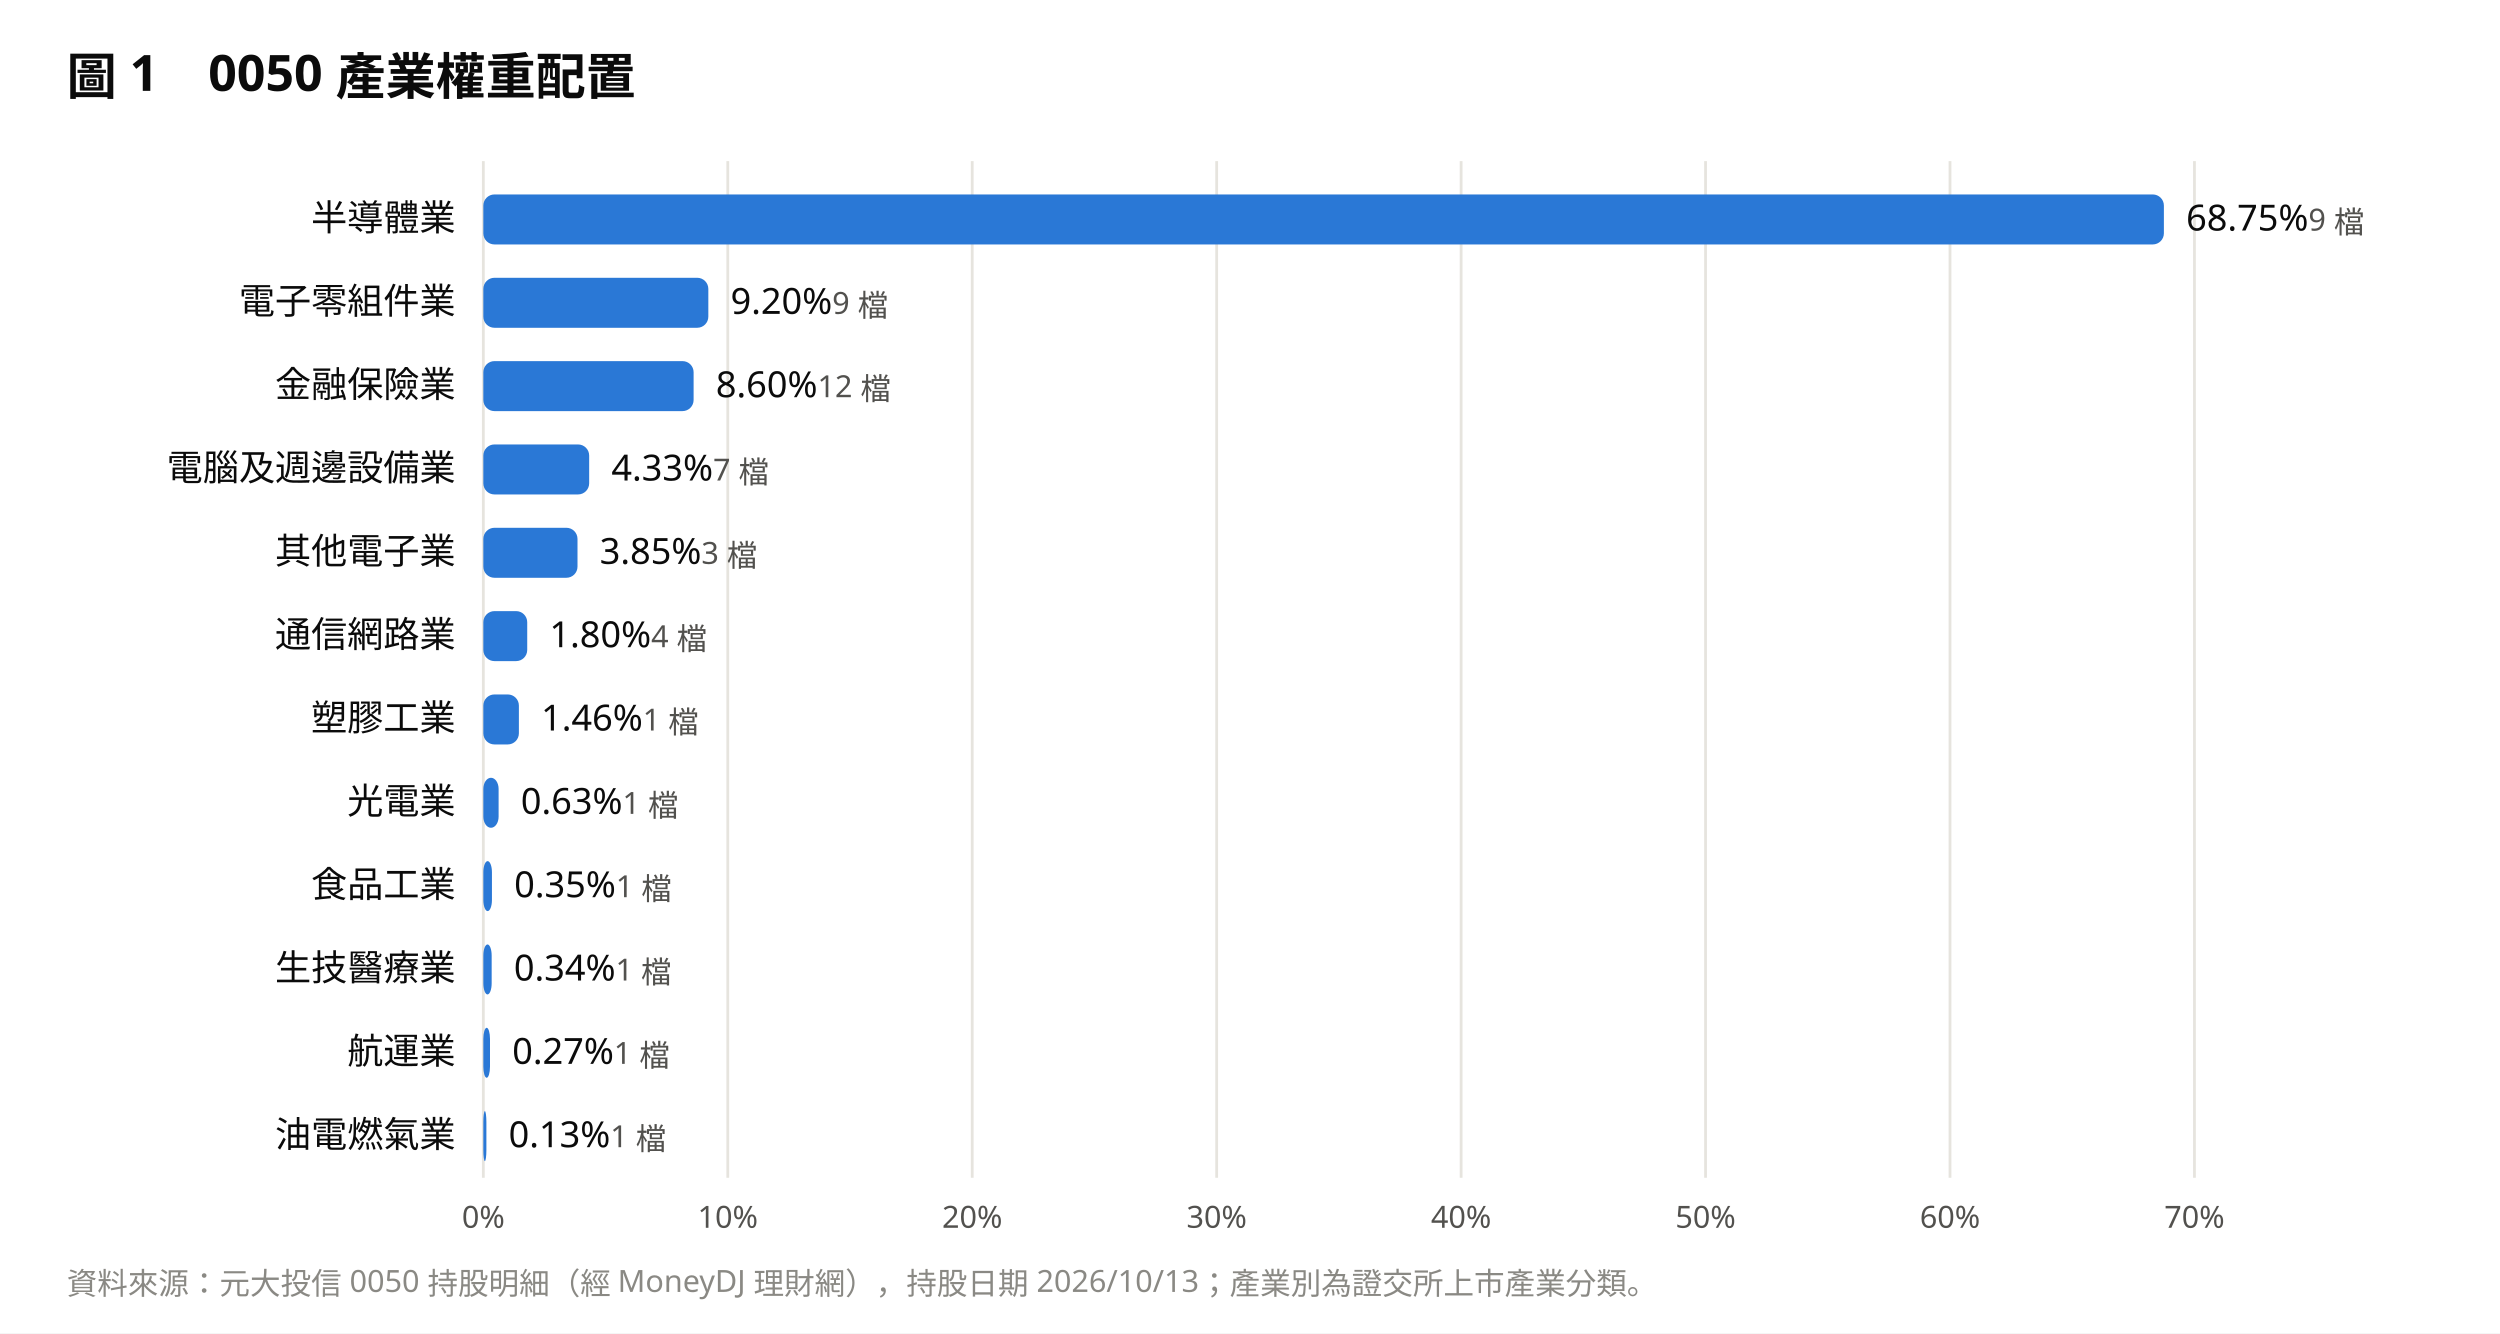
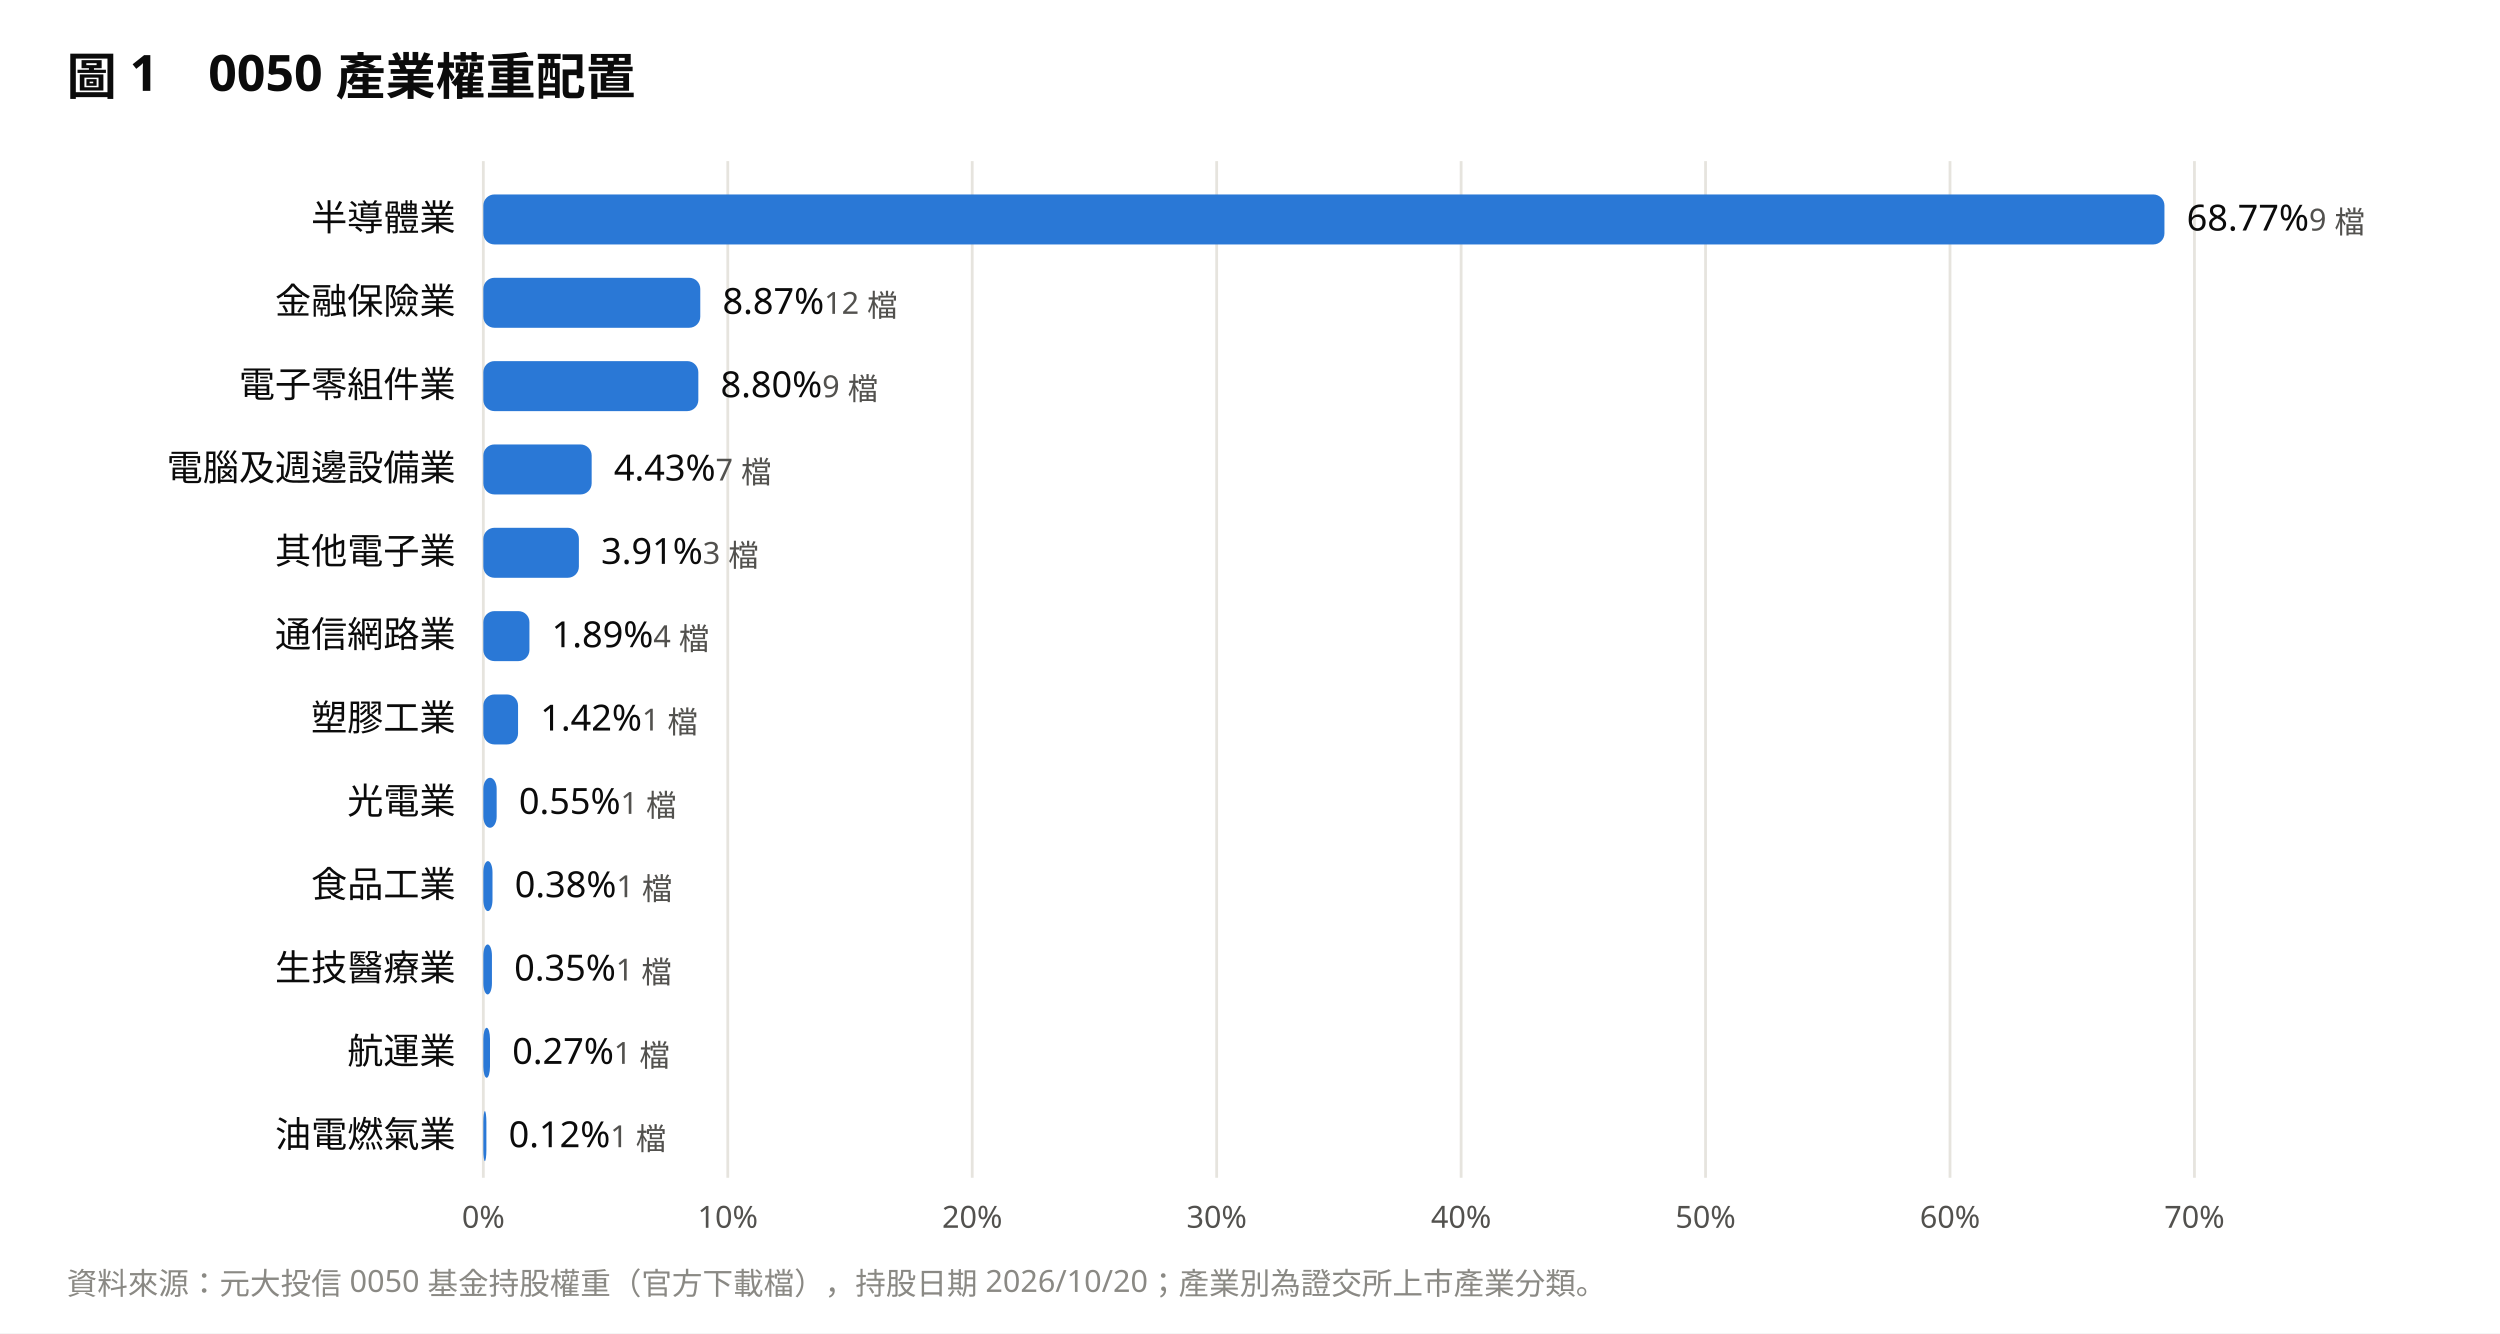
<svg xmlns="http://www.w3.org/2000/svg" viewBox="0 0 900 480" width="900" height="480" font-family="'PingFang TC','Noto Sans TC','Microsoft JhengHei','WenQuanYi Zen Hei',sans-serif" font-size="13">
  <rect width="900" height="480" fill="#ffffff" />
  <text x="24" y="34" font-size="18" font-weight="700" fill="#0b0b0b">圖 1　0050 產業權重配置</text>
  <line x1="174.0" x2="174.0" y1="58" y2="424" stroke="#e6e4de" />
  <text x="174.0" y="442" text-anchor="middle" font-size="11" fill="#52514e">0%</text>
  <line x1="262.0" x2="262.0" y1="58" y2="424" stroke="#e6e4de" />
  <text x="262.0" y="442" text-anchor="middle" font-size="11" fill="#52514e">10%</text>
  <line x1="350.0" x2="350.0" y1="58" y2="424" stroke="#e6e4de" />
  <text x="350.0" y="442" text-anchor="middle" font-size="11" fill="#52514e">20%</text>
  <line x1="438.0" x2="438.0" y1="58" y2="424" stroke="#e6e4de" />
  <text x="438.0" y="442" text-anchor="middle" font-size="11" fill="#52514e">30%</text>
  <line x1="526.0" x2="526.0" y1="58" y2="424" stroke="#e6e4de" />
  <text x="526.0" y="442" text-anchor="middle" font-size="11" fill="#52514e">40%</text>
  <line x1="614.0" x2="614.0" y1="58" y2="424" stroke="#e6e4de" />
  <text x="614.0" y="442" text-anchor="middle" font-size="11" fill="#52514e">50%</text>
  <line x1="702.0" x2="702.0" y1="58" y2="424" stroke="#e6e4de" />
  <text x="702.0" y="442" text-anchor="middle" font-size="11" fill="#52514e">60%</text>
  <line x1="790.0" x2="790.0" y1="58" y2="424" stroke="#e6e4de" />
  <text x="790.0" y="442" text-anchor="middle" font-size="11" fill="#52514e">70%</text>
  <text x="164" y="83" text-anchor="end" fill="#0b0b0b">半導體業</text>
-   <rect x="174" y="70" width="605.0" height="18" rx="4" fill="#2a78d6" />
-   <text x="787.0" y="83" fill="#0b0b0b">68.75%<tspan fill="#52514e" font-size="11">  9 檔</tspan>
+   <rect x="174" y="70" width="605.2" height="18" rx="4" fill="#2a78d6" />
+   <text x="787.2" y="83" fill="#0b0b0b">68.77%<tspan fill="#52514e" font-size="11">  9 檔</tspan>
  </text>
-   <text x="164" y="113" text-anchor="end" fill="#0b0b0b">電子零組件業</text>
-   <rect x="174" y="100" width="81.0" height="18" rx="4" fill="#2a78d6" />
-   <text x="263.0" y="113" fill="#0b0b0b">9.20%<tspan fill="#52514e" font-size="11">  9 檔</tspan>
+   <text x="164" y="113" text-anchor="end" fill="#0b0b0b">金融保險業</text>
+   <rect x="174" y="100" width="78.1" height="18" rx="4" fill="#2a78d6" />
+   <text x="260.1" y="113" fill="#0b0b0b">8.87%<tspan fill="#52514e" font-size="11">  12 檔</tspan>
  </text>
-   <text x="164" y="143" text-anchor="end" fill="#0b0b0b">金融保險業</text>
-   <rect x="174" y="130" width="75.7" height="18" rx="4" fill="#2a78d6" />
-   <text x="257.7" y="143" fill="#0b0b0b">8.60%<tspan fill="#52514e" font-size="11">  12 檔</tspan>
+   <text x="164" y="143" text-anchor="end" fill="#0b0b0b">電子零組件業</text>
+   <rect x="174" y="130" width="77.4" height="18" rx="4" fill="#2a78d6" />
+   <text x="259.4" y="143" fill="#0b0b0b">8.80%<tspan fill="#52514e" font-size="11">  9 檔</tspan>
  </text>
  <text x="164" y="173" text-anchor="end" fill="#0b0b0b">電腦及週邊設備業</text>
-   <rect x="174" y="160" width="38.1" height="18" rx="4" fill="#2a78d6" />
-   <text x="220.1" y="173" fill="#0b0b0b">4.33%<tspan fill="#52514e" font-size="11">  7 檔</tspan>
+   <rect x="174" y="160" width="39.0" height="18" rx="4" fill="#2a78d6" />
+   <text x="221.0" y="173" fill="#0b0b0b">4.43%<tspan fill="#52514e" font-size="11">  7 檔</tspan>
  </text>
  <text x="164" y="203" text-anchor="end" fill="#0b0b0b">其他電子業</text>
-   <rect x="174" y="190" width="33.9" height="18" rx="4" fill="#2a78d6" />
-   <text x="215.9" y="203" fill="#0b0b0b">3.85%<tspan fill="#52514e" font-size="11">  3 檔</tspan>
+   <rect x="174" y="190" width="34.4" height="18" rx="4" fill="#2a78d6" />
+   <text x="216.4" y="203" fill="#0b0b0b">3.91%<tspan fill="#52514e" font-size="11">  3 檔</tspan>
  </text>
  <text x="164" y="233" text-anchor="end" fill="#0b0b0b">通信網路業</text>
-   <rect x="174" y="220" width="15.8" height="18" rx="4" fill="#2a78d6" />
-   <text x="197.8" y="233" fill="#0b0b0b">1.80%<tspan fill="#52514e" font-size="11">  4 檔</tspan>
+   <rect x="174" y="220" width="16.6" height="18" rx="4" fill="#2a78d6" />
+   <text x="198.6" y="233" fill="#0b0b0b">1.89%<tspan fill="#52514e" font-size="11">  4 檔</tspan>
  </text>
  <text x="164" y="263" text-anchor="end" fill="#0b0b0b">塑膠工業</text>
-   <rect x="174" y="250" width="12.8" height="18" rx="4" fill="#2a78d6" />
-   <text x="194.8" y="263" fill="#0b0b0b">1.46%<tspan fill="#52514e" font-size="11">  1 檔</tspan>
+   <rect x="174" y="250" width="12.5" height="18" rx="4" fill="#2a78d6" />
+   <text x="194.5" y="263" fill="#0b0b0b">1.42%<tspan fill="#52514e" font-size="11">  1 檔</tspan>
  </text>
  <text x="164" y="293" text-anchor="end" fill="#0b0b0b">光電業</text>
-   <rect x="174" y="280" width="5.5" height="18" rx="4" fill="#2a78d6" />
-   <text x="187.5" y="293" fill="#0b0b0b">0.63%<tspan fill="#52514e" font-size="11">  1 檔</tspan>
+   <rect x="174" y="280" width="4.8" height="18" rx="4" fill="#2a78d6" />
+   <text x="186.8" y="293" fill="#0b0b0b">0.55%<tspan fill="#52514e" font-size="11">  1 檔</tspan>
  </text>
  <text x="164" y="323" text-anchor="end" fill="#0b0b0b">食品工業</text>
-   <rect x="174" y="310" width="3.1" height="18" rx="4" fill="#2a78d6" />
-   <text x="185.1" y="323" fill="#0b0b0b">0.35%<tspan fill="#52514e" font-size="11">  1 檔</tspan>
+   <rect x="174" y="310" width="3.3" height="18" rx="4" fill="#2a78d6" />
+   <text x="185.3" y="323" fill="#0b0b0b">0.38%<tspan fill="#52514e" font-size="11">  1 檔</tspan>
  </text>
  <text x="164" y="353" text-anchor="end" fill="#0b0b0b">生技醫療業</text>
-   <rect x="174" y="340" width="3.0" height="18" rx="4" fill="#2a78d6" />
-   <text x="185.0" y="353" fill="#0b0b0b">0.34%<tspan fill="#52514e" font-size="11">  1 檔</tspan>
+   <rect x="174" y="340" width="3.1" height="18" rx="4" fill="#2a78d6" />
+   <text x="185.1" y="353" fill="#0b0b0b">0.35%<tspan fill="#52514e" font-size="11">  1 檔</tspan>
  </text>
  <text x="164" y="383" text-anchor="end" fill="#0b0b0b">航運業</text>
  <rect x="174" y="370" width="2.4" height="18" rx="4" fill="#2a78d6" />
  <text x="184.4" y="383" fill="#0b0b0b">0.27%<tspan fill="#52514e" font-size="11">  1 檔</tspan>
  </text>
  <text x="164" y="413" text-anchor="end" fill="#0b0b0b">油電燃氣業</text>
  <rect x="174" y="400" width="1.1" height="18" rx="4" fill="#2a78d6" />
-   <text x="183.1" y="413" fill="#0b0b0b">0.13%<tspan fill="#52514e" font-size="11">  1 檔</tspan>
+   <text x="183.1" y="413" fill="#0b0b0b">0.12%<tspan fill="#52514e" font-size="11">  1 檔</tspan>
  </text>
-   <text x="24" y="466" font-size="11" fill="#8a8984">資料來源：元大投信 0050 持股明細（經 MoneyDJ 理財網），持股日期 2026/10/13；產業別為證交所上市產業分類。</text>
+   <text x="24" y="466" font-size="11" fill="#8a8984">資料來源：元大投信 0050 基金持股權重（官方下載檔），持股日期 2026/10/20；產業別為證交所上市產業分類。</text>
</svg>
